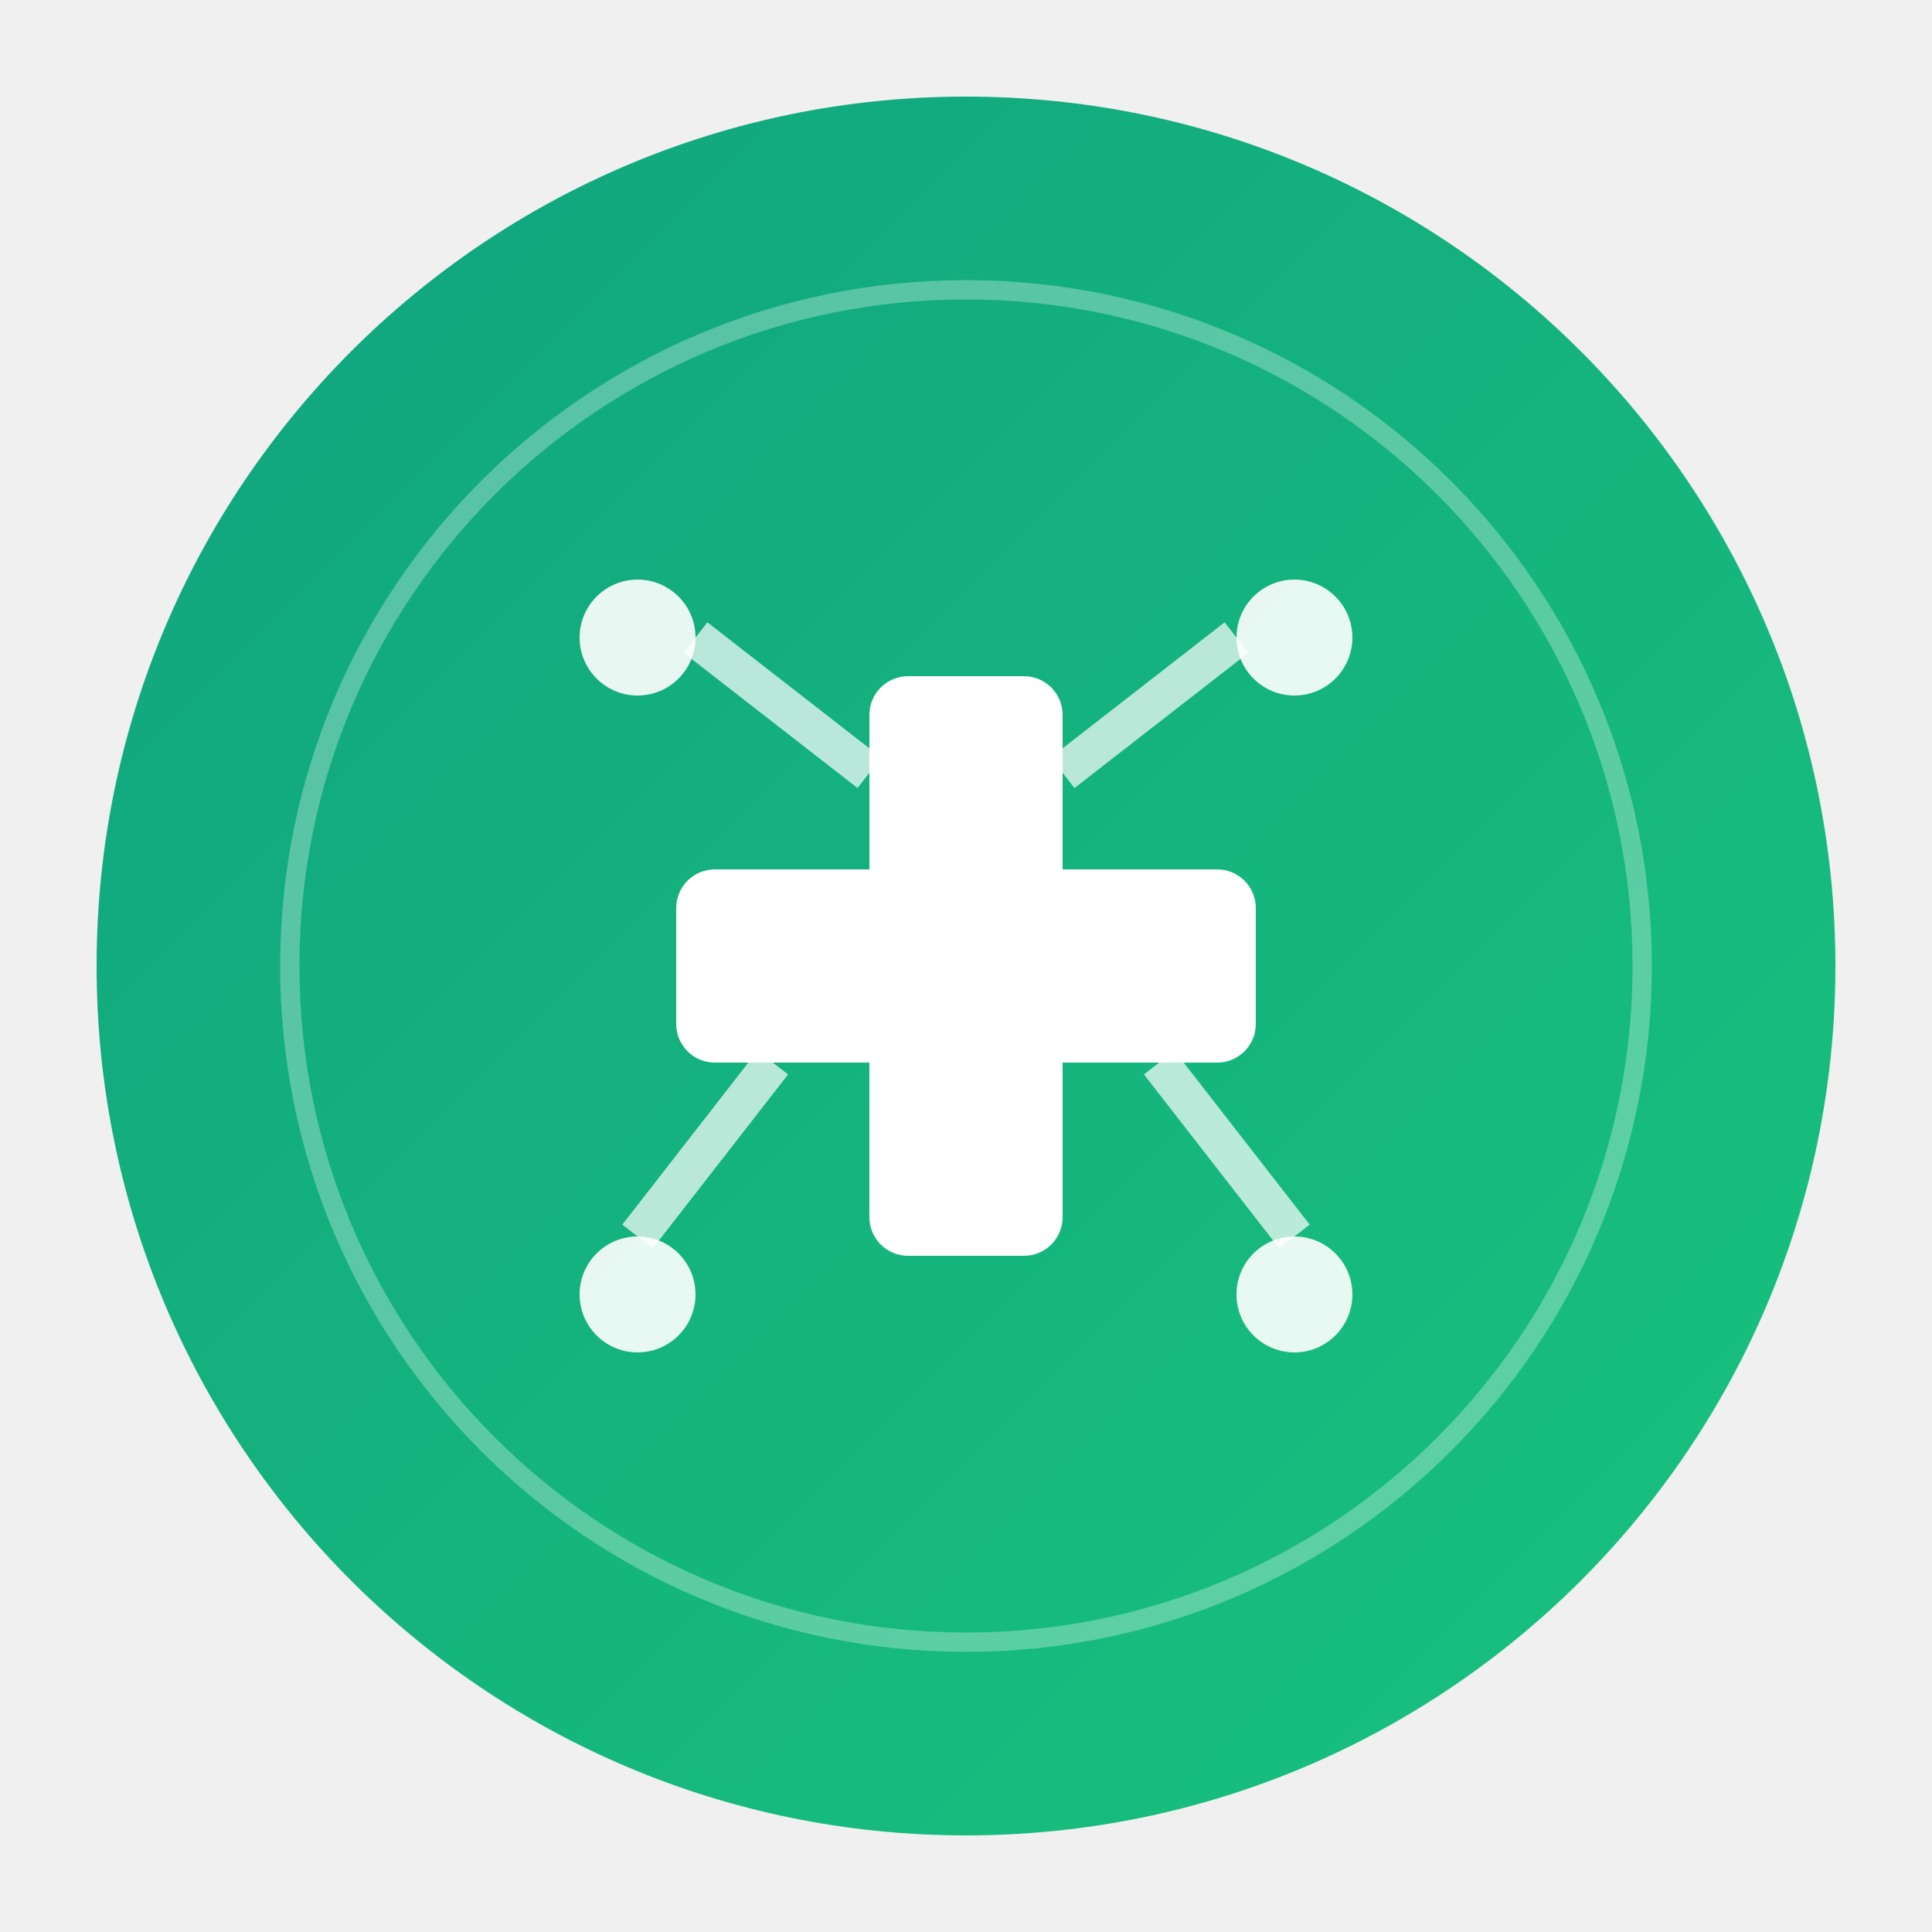
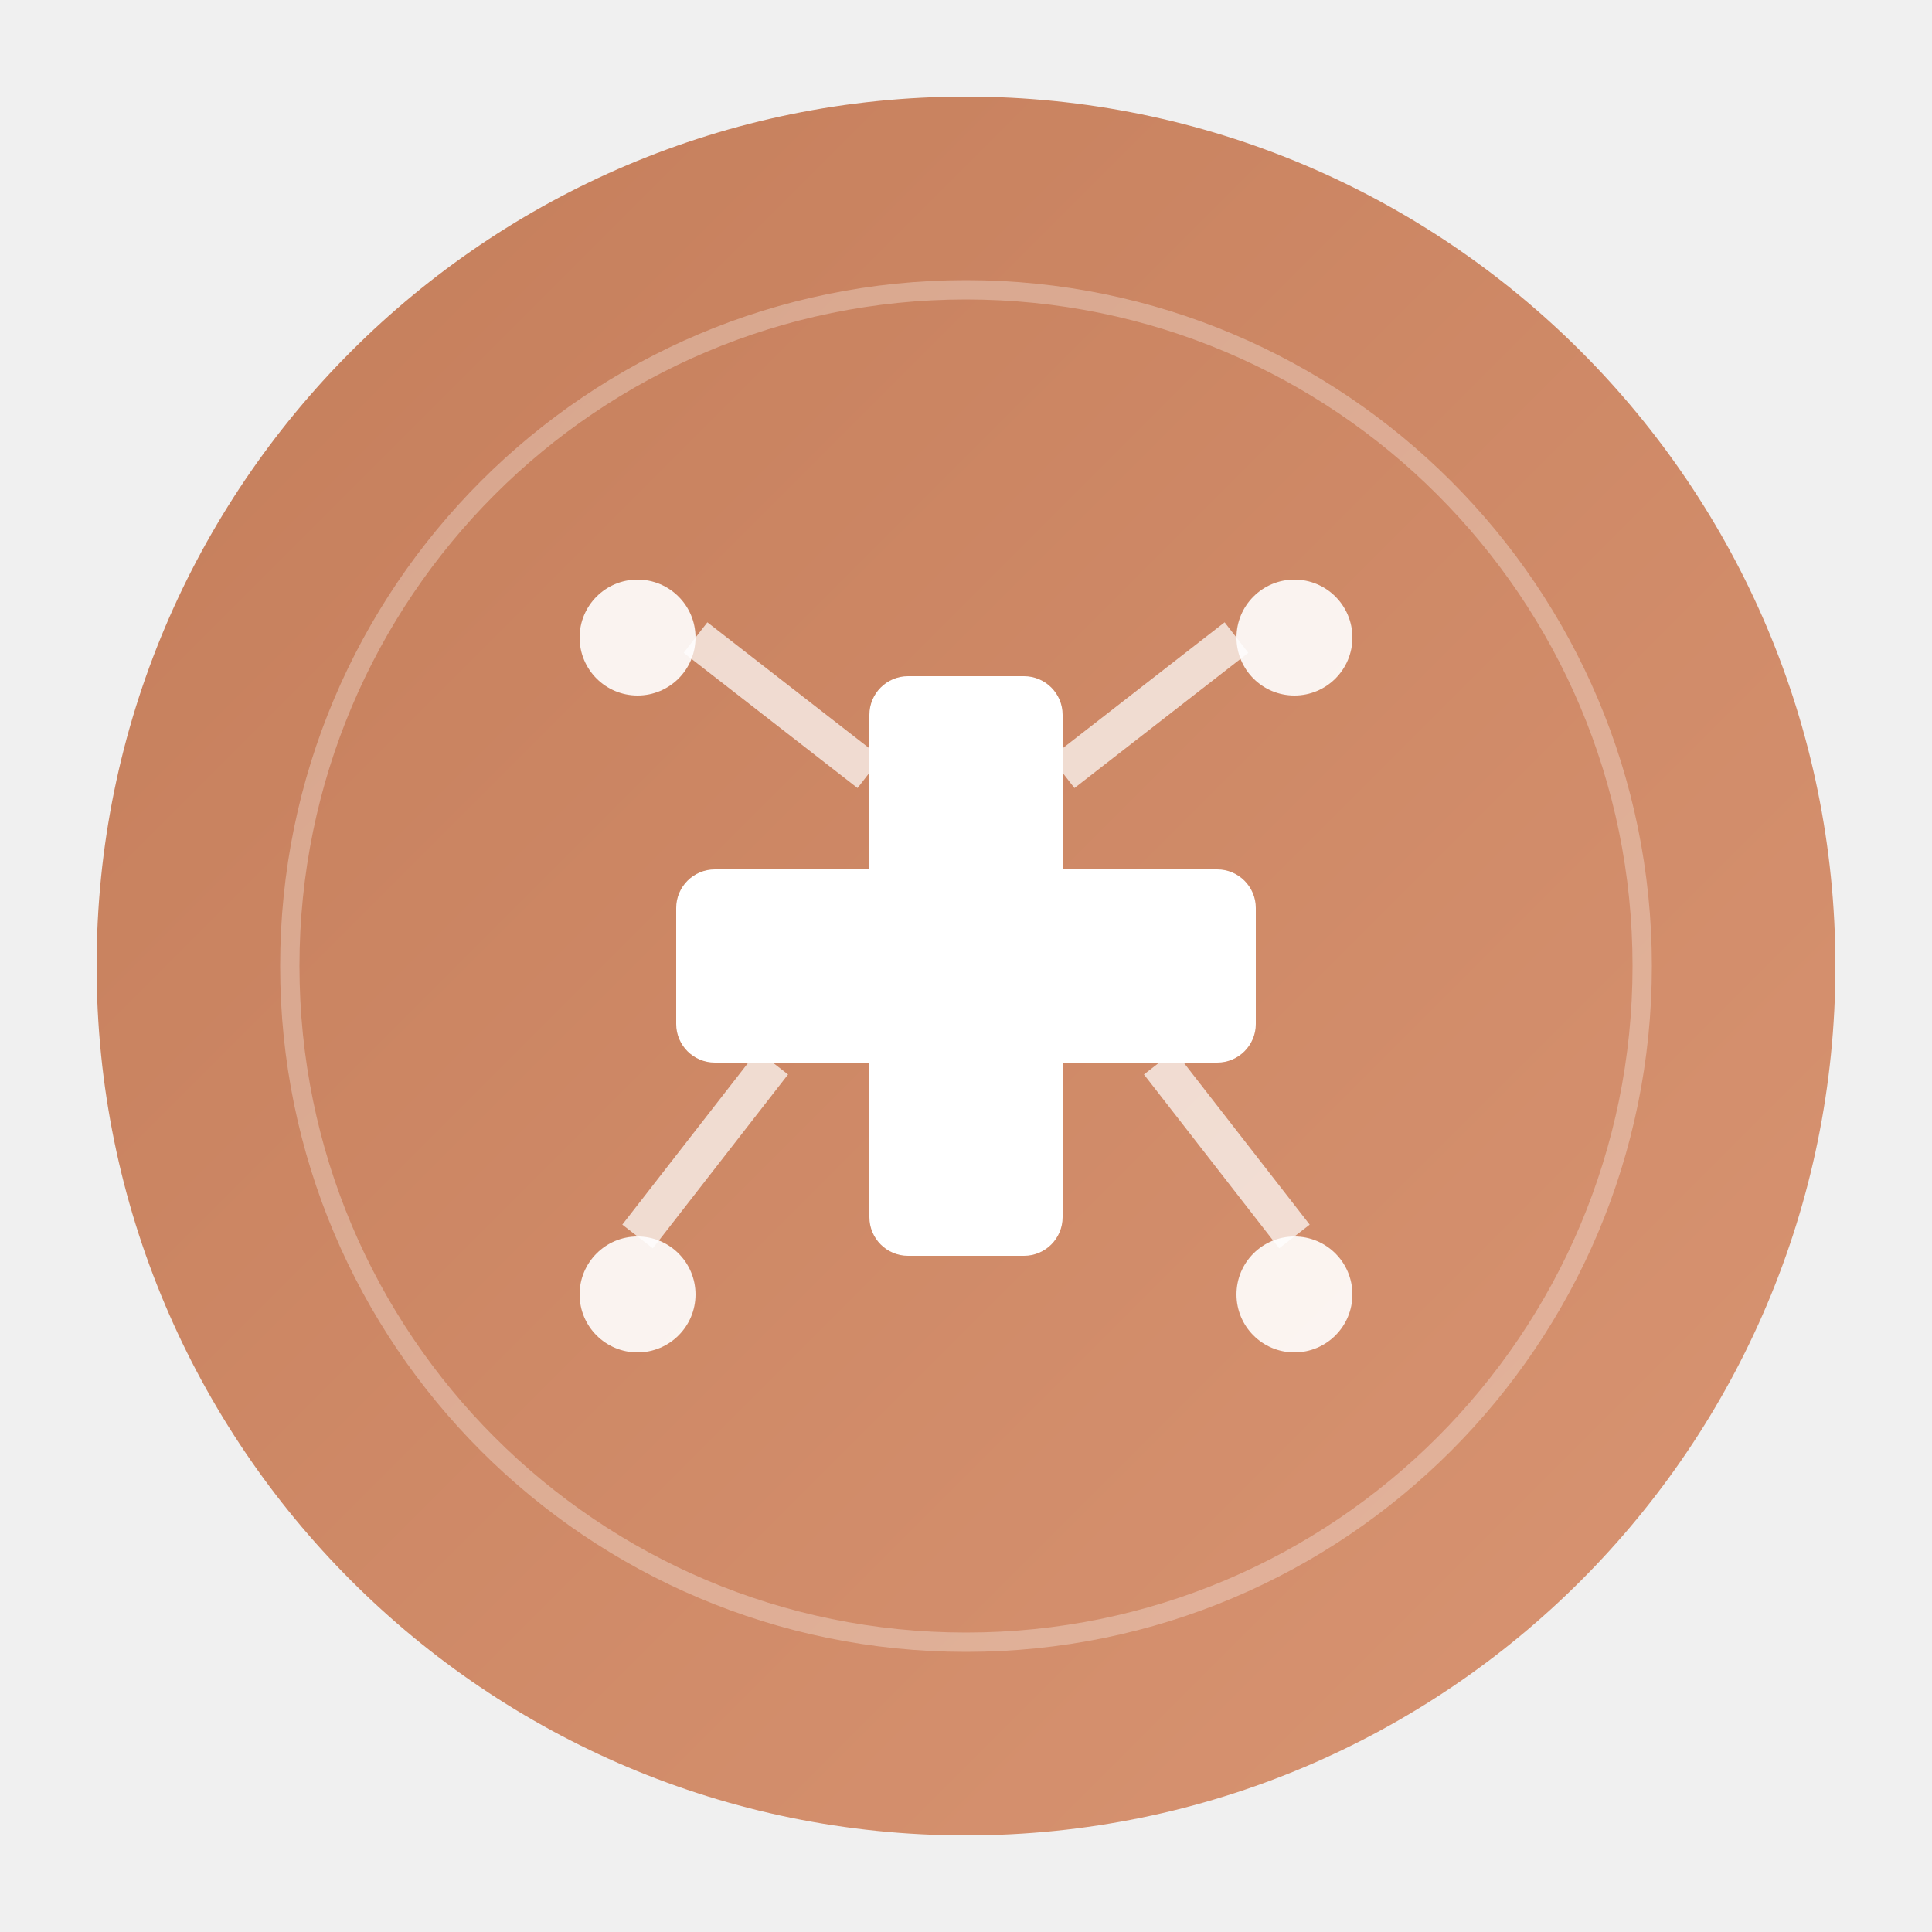
<svg xmlns="http://www.w3.org/2000/svg" viewBox="0 0 100 100" width="100" height="100">
  <defs>
    <linearGradient id="primaryGradient" x1="0%" y1="0%" x2="100%" y2="100%">
-       <stop offset="0%" style="stop-color:#10a37f;stop-opacity:1" />
-       <stop offset="100%" style="stop-color:#19c37d;stop-opacity:1" />
-     </linearGradient>
-     <linearGradient id="iconGradient" x1="0%" y1="0%" x2="100%" y2="100%">
-       <stop offset="0%" style="stop-color:#0e906e;stop-opacity:1" />
-       <stop offset="100%" style="stop-color:#10a37f;stop-opacity:1" />
+       <stop offset="0%" style="stop-color:#c47d5a;stop-opacity:1" />
+       <stop offset="100%" style="stop-color:#d99573;stop-opacity:1" />
    </linearGradient>
  </defs>
  <circle cx="50" cy="50" r="45" fill="url(#primaryGradient)" />
  <g transform="translate(25, 25)">
    <rect x="20" y="10" width="10" height="30" fill="white" rx="2" />
    <rect x="10" y="20" width="30" height="10" fill="white" rx="2" />
    <circle cx="8" cy="8" r="3" fill="white" opacity="0.9" />
    <circle cx="42" cy="8" r="3" fill="white" opacity="0.9" />
    <circle cx="8" cy="42" r="3" fill="white" opacity="0.9" />
    <circle cx="42" cy="42" r="3" fill="white" opacity="0.9" />
    <line x1="11" y1="8" x2="20" y2="15" stroke="white" stroke-width="2" opacity="0.7" />
    <line x1="39" y1="8" x2="30" y2="15" stroke="white" stroke-width="2" opacity="0.7" />
    <line x1="8" y1="39" x2="15" y2="30" stroke="white" stroke-width="2" opacity="0.7" />
    <line x1="42" y1="39" x2="35" y2="30" stroke="white" stroke-width="2" opacity="0.7" />
  </g>
  <circle cx="50" cy="50" r="35" fill="none" stroke="white" stroke-width="1" opacity="0.3">
    <animate attributeName="r" values="35;38;35" dur="3s" repeatCount="indefinite" />
    <animate attributeName="opacity" values="0.3;0.1;0.3" dur="3s" repeatCount="indefinite" />
  </circle>
</svg>
